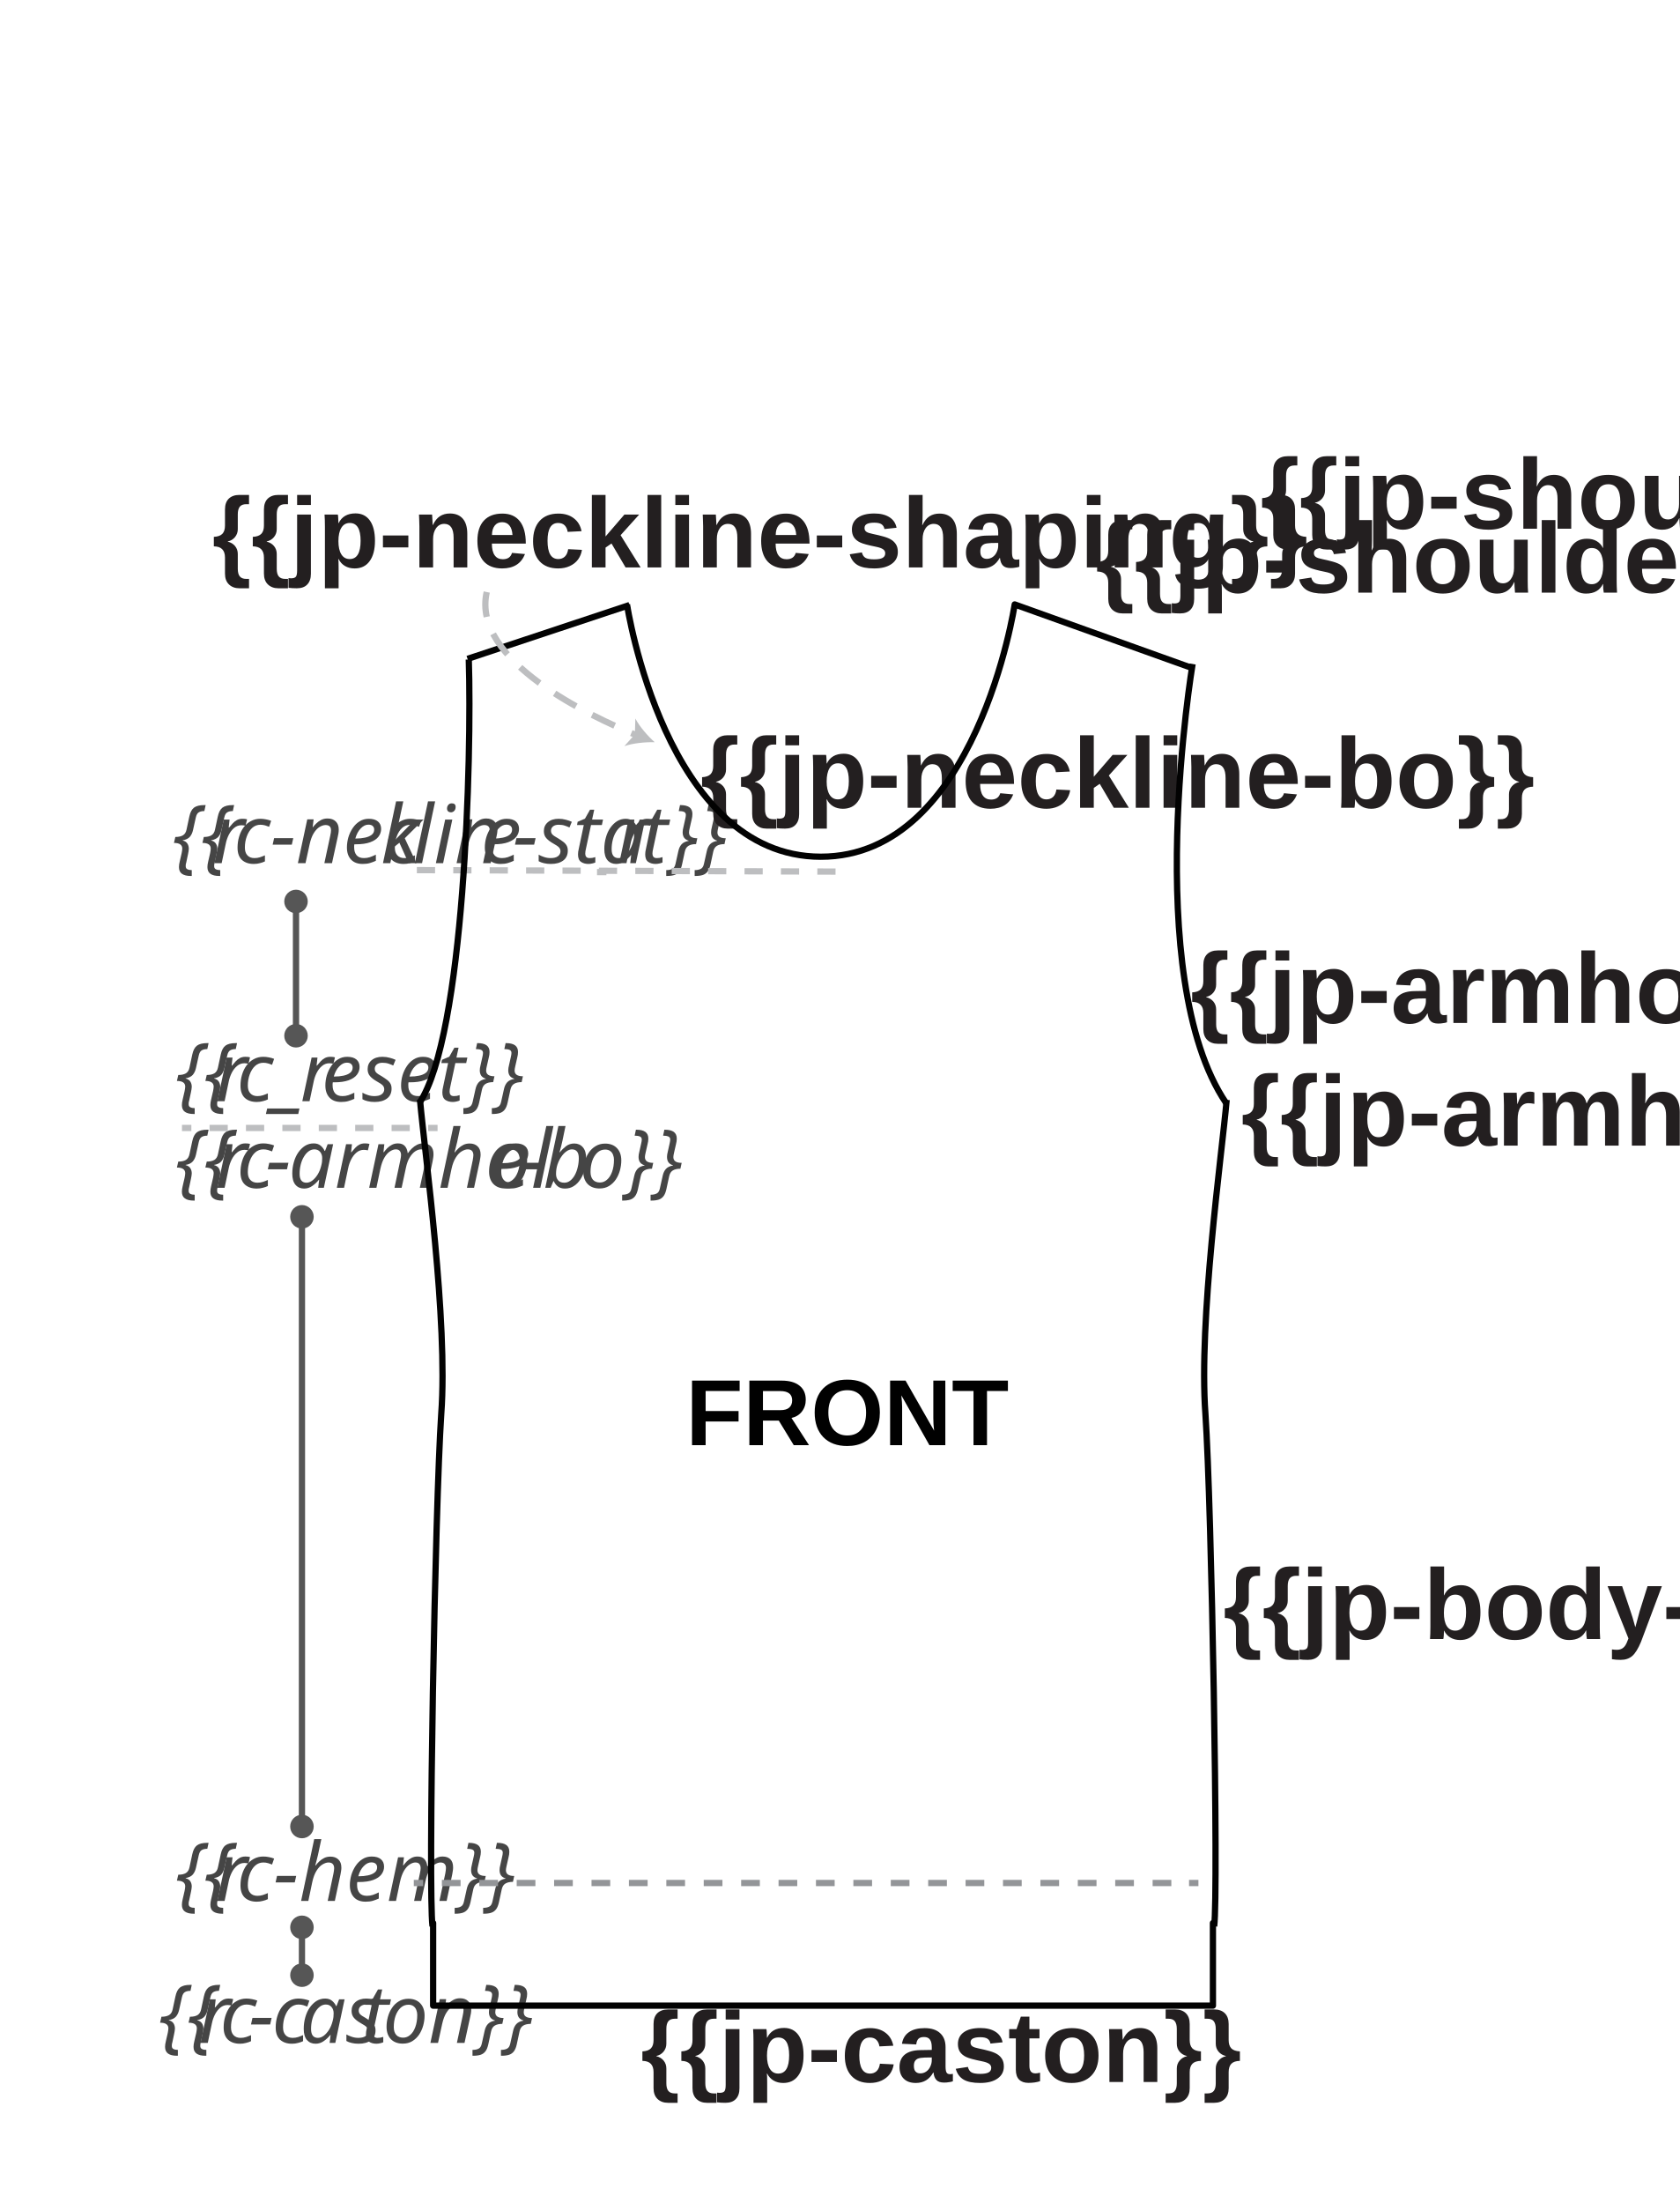
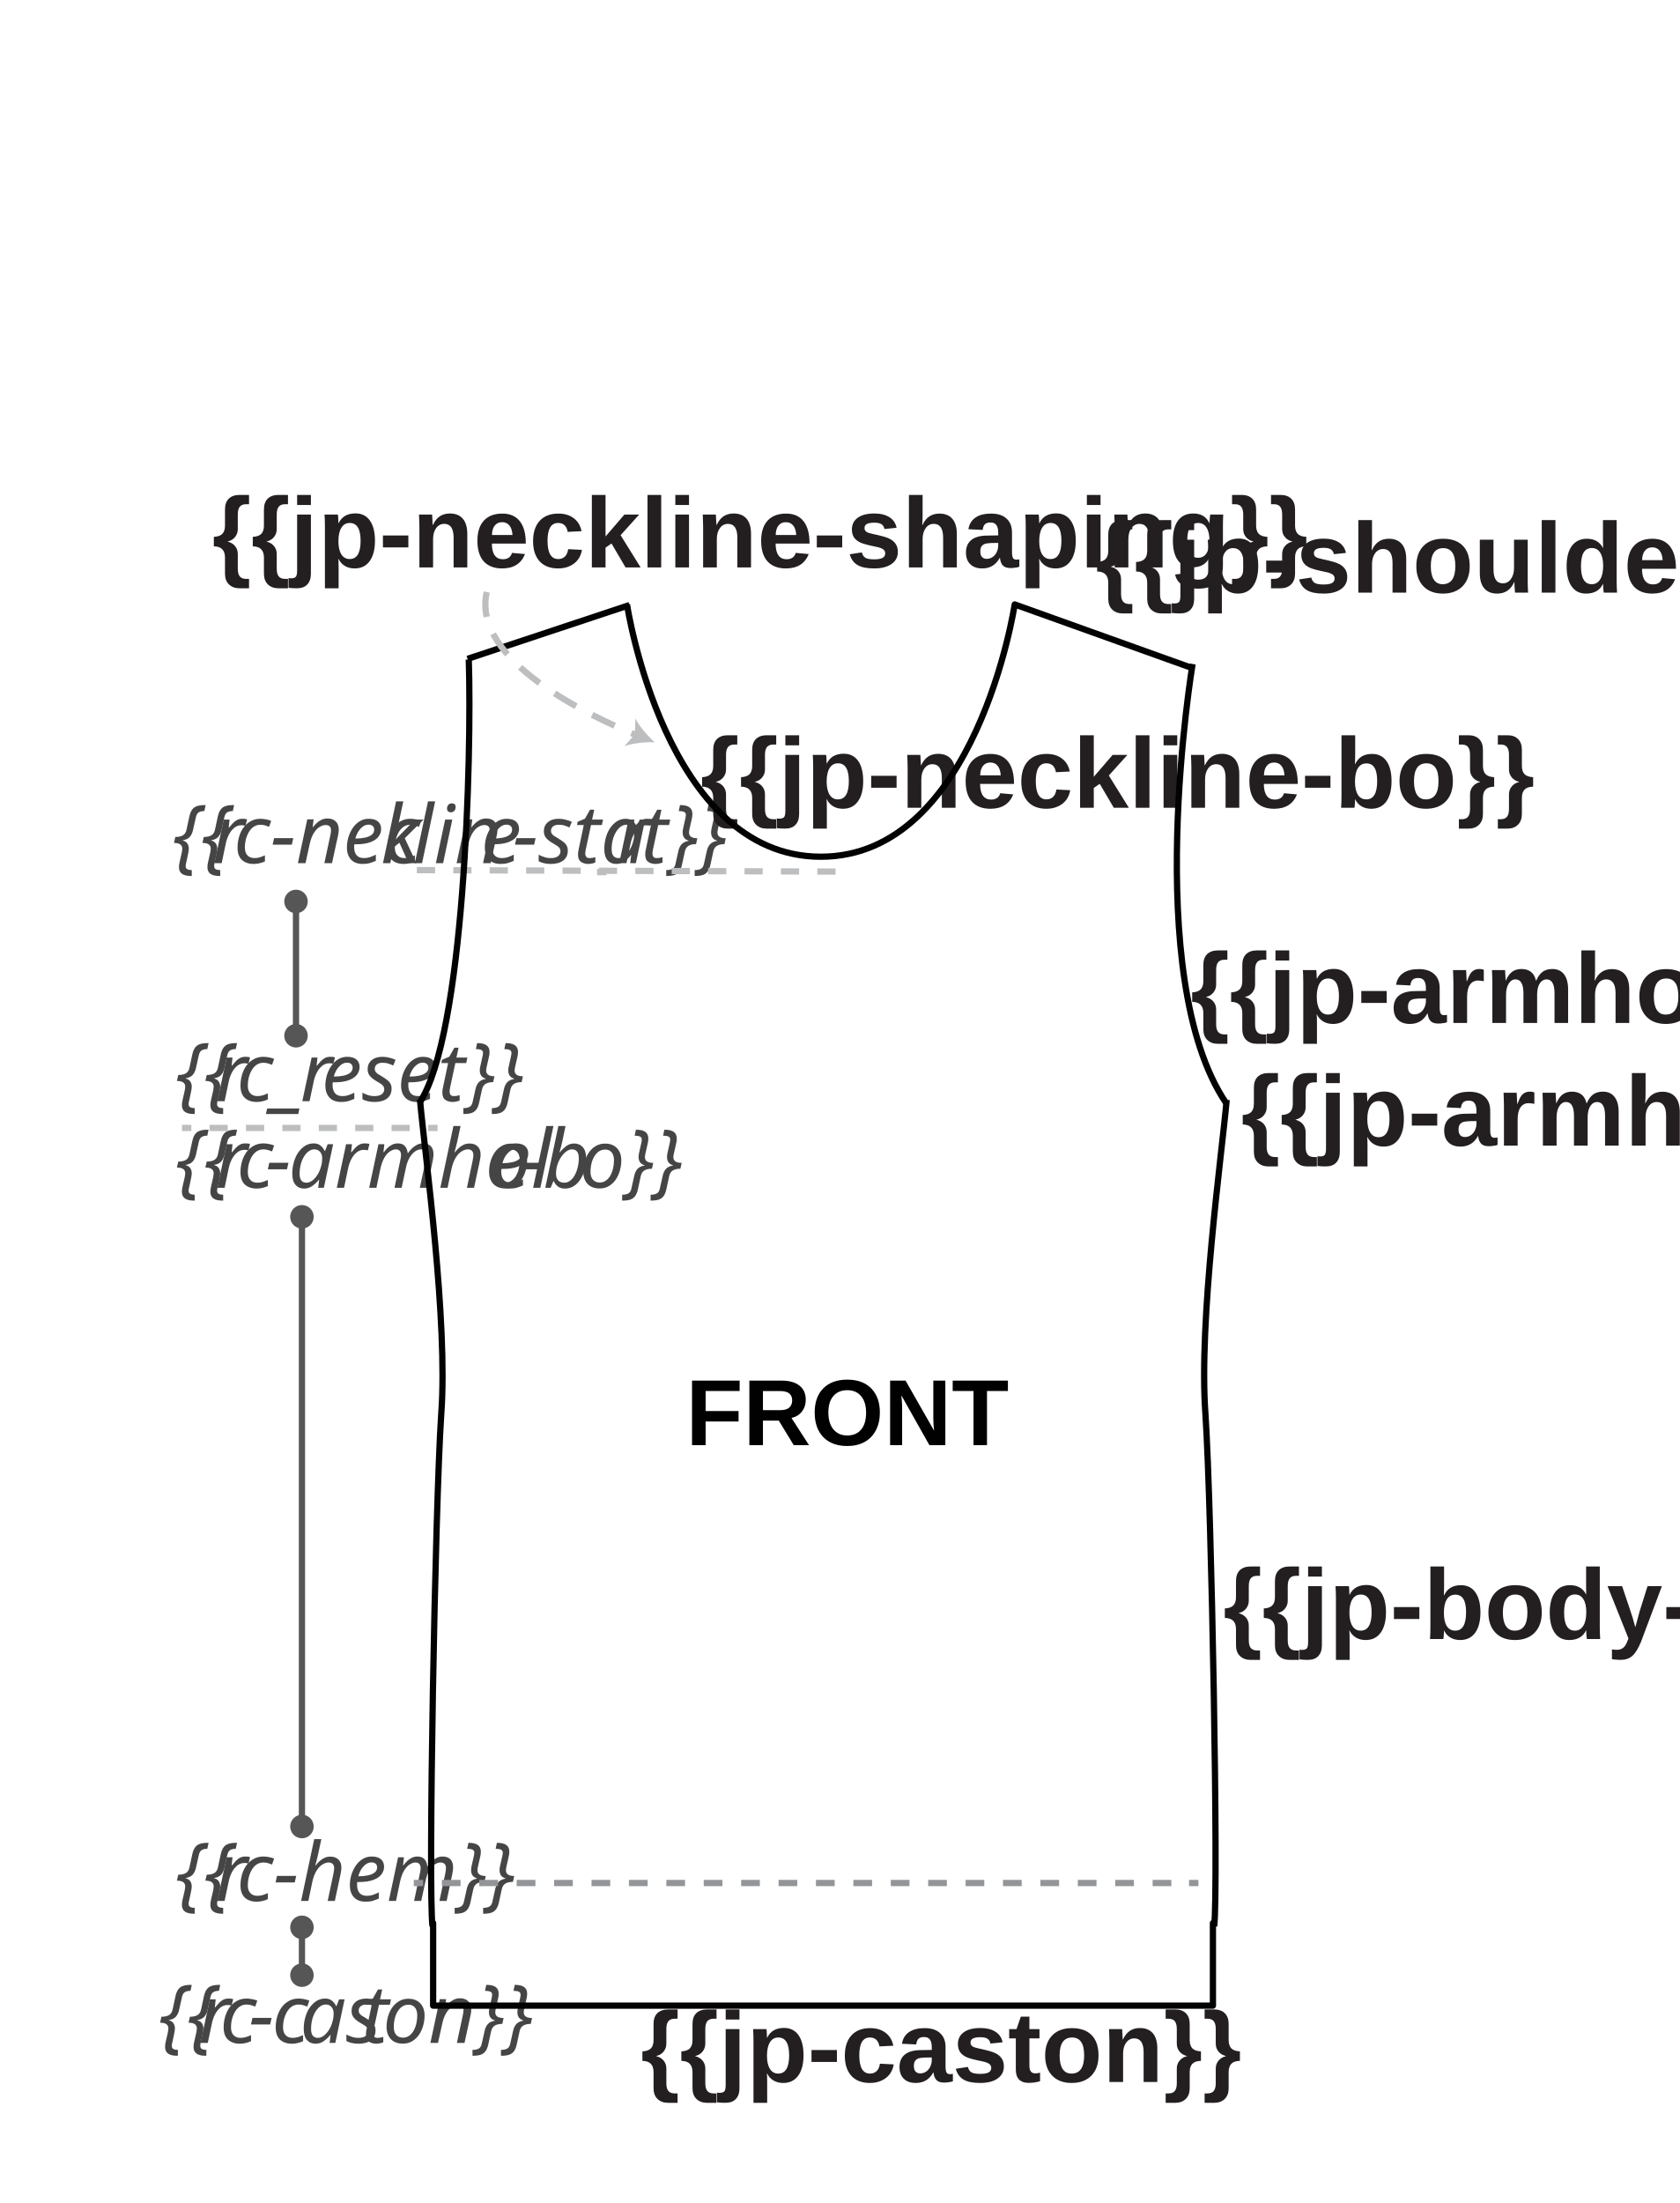
<svg xmlns="http://www.w3.org/2000/svg" id="Layer_1" width="268.56" height="352.08" viewBox="0 0 268.56 352.08">
  <g id="back_japanese-notation-layer">
    <g id="japanese-overlay">
      <circle id="jp-shoulder" cx="192.53" cy="100.93" r="4.28" fill="none" />
      <circle id="jp-cast-on" cx="72.82" cy="331.83" r="4.28" fill="none" />
      <circle id="jp-side-shaping" cx="199.66" cy="252.49" r="4.28" fill="none" />
      <circle id="jp-armhole" cx="202.03" cy="176.47" r="4.28" fill="none" />
      <circle id="jp-armhole-shaping" cx="202.03" cy="152.24" r="4.28" fill="none" />
      <circle id="jp-neckline" cx="81.65" cy="61.14" r="4.28" fill="none" />
      <circle id="jp-neck-center" cx="134.39" cy="116.61" r="4.28" fill="none" />
      <circle id="jp-rows-neckine" cx="43.35" cy="137.47" r="4.28" fill="none" />
      <circle id="jp-rows-reset" cx="43.35" cy="172.19" r="4.28" fill="none" />
      <circle id="jp-rows-armhole-start" cx="43.35" cy="185.02" r="4.28" fill="none" />
      <circle id="jp-rows-hem" cx="43.35" cy="300.94" r="4.28" fill="none" />
      <circle id="jp-rows-cast-on" cx="43.82" cy="320.91" r="4.28" fill="none" />
    </g>
    <g isolation="isolate">
      <text transform="translate(102.43 332.74)" fill="#231f20" font-family="Arial-BoldMT, Arial" font-size="16" font-weight="700" isolation="isolate">
        <tspan x="0" y="0">{{jp-caston}}</tspan>
      </text>
    </g>
    <g isolation="isolate">
      <text transform="translate(25.45 326.5)" fill="#454545" font-family="MyriadPro-It, 'Myriad Pro'" font-size="13" font-style="italic" isolation="isolate">
        <tspan x="0" y="0">{{</tspan>
      </text>
      <text transform="translate(31.7 326.5)" fill="#454545" font-family="MyriadPro-It, 'Myriad Pro'" font-size="13" font-style="italic" isolation="isolate">
        <tspan x="0" y="0">r</tspan>
      </text>
      <text transform="translate(35.13 326.5)" fill="#454545" font-family="MyriadPro-It, 'Myriad Pro'" font-size="13" font-style="italic" isolation="isolate">
        <tspan x="0" y="0">c</tspan>
      </text>
      <text transform="translate(39.78 326.5)" fill="#454545" font-family="MyriadPro-It, 'Myriad Pro'" font-size="13" font-style="italic" isolation="isolate" letter-spacing=".03em">
        <tspan x="0" y="0">-</tspan>
      </text>
      <text transform="translate(43.45 326.5)" fill="#454545" font-family="MyriadPro-It, 'Myriad Pro'" font-size="13" font-style="italic" isolation="isolate" letter-spacing="-.02em">
        <tspan x="0" y="0">c</tspan>
      </text>
      <text transform="translate(47.93 326.5)" fill="#454545" font-family="MyriadPro-It, 'Myriad Pro'" font-size="13" font-style="italic" isolation="isolate">
        <tspan x="0" y="0">as</tspan>
      </text>
      <text transform="translate(57.77 326.5)" fill="#454545" font-family="MyriadPro-It, 'Myriad Pro'" font-size="13" font-style="italic" isolation="isolate">
        <tspan x="0" y="0">t</tspan>
      </text>
      <text transform="translate(61.17 326.5)" fill="#454545" font-family="MyriadPro-It, 'Myriad Pro'" font-size="13" font-style="italic" isolation="isolate">
        <tspan x="0" y="0">on}}</tspan>
      </text>
    </g>
    <g isolation="isolate">
      <text transform="translate(28.14 303.8)" fill="#454545" font-family="MyriadPro-It, 'Myriad Pro'" font-size="13" font-style="italic" isolation="isolate">
        <tspan x="0" y="0">{{</tspan>
      </text>
      <text transform="translate(34.39 303.8)" fill="#454545" font-family="MyriadPro-It, 'Myriad Pro'" font-size="13" font-style="italic" isolation="isolate">
        <tspan x="0" y="0">r</tspan>
      </text>
      <text transform="translate(37.82 303.8)" fill="#454545" font-family="MyriadPro-It, 'Myriad Pro'" font-size="13" font-style="italic" isolation="isolate">
        <tspan x="0" y="0">c-hem}}</tspan>
      </text>
    </g>
    <g isolation="isolate">
      <text transform="translate(27.67 137.95)" fill="#454545" font-family="MyriadPro-It, 'Myriad Pro'" font-size="13" font-style="italic" isolation="isolate">
        <tspan x="0" y="0">{{</tspan>
      </text>
      <text transform="translate(33.92 137.95)" fill="#454545" font-family="MyriadPro-It, 'Myriad Pro'" font-size="13" font-style="italic" isolation="isolate">
        <tspan x="0" y="0">r</tspan>
      </text>
      <text transform="translate(37.35 137.95)" fill="#454545" font-family="MyriadPro-It, 'Myriad Pro'" font-size="13" font-style="italic" isolation="isolate">
        <tspan x="0" y="0">c-nec</tspan>
      </text>
      <text transform="translate(60.88 137.95)" fill="#454545" font-family="MyriadPro-It, 'Myriad Pro'" font-size="13" font-style="italic" isolation="isolate">
        <tspan x="0" y="0">k</tspan>
      </text>
      <text transform="translate(65.97 137.95)" fill="#454545" font-family="MyriadPro-It, 'Myriad Pro'" font-size="13" font-style="italic" isolation="isolate">
        <tspan x="0" y="0">lin</tspan>
      </text>
      <text transform="translate(76.88 137.95)" fill="#454545" font-family="MyriadPro-It, 'Myriad Pro'" font-size="13" font-style="italic" isolation="isolate">
        <tspan x="0" y="0">e</tspan>
      </text>
      <text transform="translate(81.98 137.95)" fill="#454545" font-family="MyriadPro-It, 'Myriad Pro'" font-size="13" font-style="italic" isolation="isolate">
        <tspan x="0" y="0">-sta</tspan>
      </text>
      <text transform="translate(98.63 137.95)" fill="#454545" font-family="MyriadPro-It, 'Myriad Pro'" font-size="13" font-style="italic" isolation="isolate" letter-spacing=".03em">
        <tspan x="0" y="0">r</tspan>
      </text>
      <text transform="translate(102.41 137.95)" fill="#454545" font-family="MyriadPro-It, 'Myriad Pro'" font-size="13" font-style="italic" isolation="isolate">
        <tspan x="0" y="0">t}}</tspan>
      </text>
    </g>
    <g isolation="isolate">
      <text transform="translate(28.14 189.83)" fill="#454545" font-family="MyriadPro-It, 'Myriad Pro'" font-size="13" font-style="italic" isolation="isolate">
        <tspan x="0" y="0">{{</tspan>
      </text>
      <text transform="translate(34.39 189.83)" fill="#454545" font-family="MyriadPro-It, 'Myriad Pro'" font-size="13" font-style="italic" isolation="isolate">
        <tspan x="0" y="0">r</tspan>
      </text>
      <text transform="translate(37.82 189.83)" fill="#454545" font-family="MyriadPro-It, 'Myriad Pro'" font-size="13" font-style="italic" isolation="isolate">
        <tspan x="0" y="0">c</tspan>
      </text>
      <text transform="translate(42.47 189.83)" fill="#454545" font-family="MyriadPro-It, 'Myriad Pro'" font-size="13" font-style="italic" isolation="isolate" letter-spacing=".02em">
        <tspan x="0" y="0">-</tspan>
      </text>
      <text transform="translate(46.1 189.83)" fill="#454545" font-family="MyriadPro-It, 'Myriad Pro'" font-size="13" font-style="italic" isolation="isolate">
        <tspan x="0" y="0">armhol</tspan>
      </text>
      <text transform="translate(78.35 189.83)" fill="#454545" font-family="MyriadPro-It, 'Myriad Pro'" font-size="13" font-style="italic" isolation="isolate">
        <tspan x="0" y="0">e</tspan>
      </text>
      <text transform="translate(83.45 189.83)" fill="#454545" font-family="MyriadPro-It, 'Myriad Pro'" font-size="13" font-style="italic" isolation="isolate">
        <tspan x="0" y="0">-</tspan>
      </text>
      <text transform="translate(86.81 189.83)" fill="#454545" font-family="MyriadPro-It, 'Myriad Pro'" font-size="13" font-style="italic" isolation="isolate">
        <tspan x="0" y="0">b</tspan>
      </text>
      <text transform="translate(92.62 189.83)" fill="#454545" font-family="MyriadPro-It, 'Myriad Pro'" font-size="13" font-style="italic" isolation="isolate">
        <tspan x="0" y="0">o}}</tspan>
      </text>
    </g>
    <g isolation="isolate">
      <text transform="translate(28.14 175.99)" fill="#454545" font-family="MyriadPro-It, 'Myriad Pro'" font-size="13" font-style="italic" isolation="isolate">
        <tspan x="0" y="0">{{</tspan>
      </text>
      <text transform="translate(34.39 175.99)" fill="#454545" font-family="MyriadPro-It, 'Myriad Pro'" font-size="13" font-style="italic" isolation="isolate">
        <tspan x="0" y="0">r</tspan>
      </text>
      <text transform="translate(37.82 175.99)" fill="#454545" font-family="MyriadPro-It, 'Myriad Pro'" font-size="13" font-style="italic" isolation="isolate">
        <tspan x="0" y="0">c_</tspan>
      </text>
      <text transform="translate(47.97 175.99)" fill="#454545" font-family="MyriadPro-It, 'Myriad Pro'" font-size="13" font-style="italic" isolation="isolate">
        <tspan x="0" y="0">r</tspan>
      </text>
      <text transform="translate(51.39 175.99)" fill="#454545" font-family="MyriadPro-It, 'Myriad Pro'" font-size="13" font-style="italic" isolation="isolate">
        <tspan x="0" y="0">eset}}</tspan>
      </text>
    </g>
    <g isolation="isolate">
      <text transform="translate(190.32 163.49)" fill="#231f20" font-family="Arial-BoldMT, Arial" font-size="16" font-weight="700" isolation="isolate">
        <tspan x="0" y="0">{{jp-armhole-shaping}}</tspan>
      </text>
    </g>
    <g isolation="isolate">
      <text transform="translate(33.92 90.69)" fill="#231f20" font-family="Arial-BoldMT, Arial" font-size="16" font-weight="700" isolation="isolate">
        <tspan x="0" y="0">{{jp-neckline-shaping}}</tspan>
      </text>
    </g>
    <line x1="66.15" y1="300.94" x2="67.65" y2="300.94" fill="none" stroke="#939598" stroke-miterlimit="10" stroke-width="1" />
    <line x1="70.64" y1="300.94" x2="188.58" y2="300.94" fill="none" stroke="#939598" stroke-dasharray="2.99 2.99" stroke-miterlimit="10" stroke-width="1" />
    <line x1="190.08" y1="300.94" x2="191.58" y2="300.94" fill="none" stroke="#939598" stroke-miterlimit="10" stroke-width="1" />
    <line x1="29.09" y1="180.27" x2="30.59" y2="180.27" fill="none" stroke="#bdbec0" stroke-miterlimit="10" stroke-width="1" />
    <line x1="33.5" y1="180.27" x2="67" y2="180.27" fill="none" stroke="#bdbec0" stroke-dasharray="2.91 2.91" stroke-miterlimit="10" stroke-width="1" />
    <line x1="68.45" y1="180.27" x2="69.95" y2="180.27" fill="none" stroke="#bdbec0" stroke-miterlimit="10" stroke-width="1" />
    <line x1="66.64" y1="139.06" x2="134.37" y2="139.3" fill="none" stroke="#bdbec0" stroke-dasharray="2.91 2.91" stroke-miterlimit="10" stroke-width="1" />
    <line x1="95.44" y1="139.38" x2="96.94" y2="139.38" fill="none" stroke="#bdbec0" stroke-miterlimit="10" stroke-width="1" />
    <line x1="47.32" y1="143.98" x2="47.32" y2="165.62" fill="none" stroke="#565656" stroke-miterlimit="4" stroke-width="1" />
    <circle cx="47.32" cy="144.07" r="1.88" fill="#565656" />
    <path d="M45.44,165.53c0,1.04.84,1.88,1.88,1.88s1.88-.84,1.88-1.88-.84-1.88-1.88-1.88-1.88.84-1.88,1.88Z" fill="#565656" />
    <line x1="48.27" y1="194.37" x2="48.27" y2="292.01" fill="none" stroke="#565656" stroke-miterlimit="4" stroke-width="1" />
    <circle cx="48.27" cy="194.47" r="1.88" fill="#565656" />
    <circle cx="48.27" cy="291.91" r="1.88" fill="#565656" />
    <line x1="48.27" y1="307.93" x2="48.27" y2="315.76" fill="none" stroke="#565656" stroke-miterlimit="4" stroke-width="1" />
    <path d="M46.39,308.02c0-1.04.84-1.88,1.88-1.88s1.88.84,1.88,1.88-.84,1.88-1.88,1.88-1.88-.84-1.88-1.88Z" fill="#565656" />
    <circle cx="48.27" cy="315.67" r="1.88" fill="#565656" />
    <g isolation="isolate">
      <text transform="translate(198.4 183.09)" fill="#231f20" font-family="Arial-BoldMT, Arial" font-size="16" font-weight="700" isolation="isolate">
        <tspan x="0" y="0">{{jp-armhole-bo}}</tspan>
      </text>
    </g>
    <g isolation="isolate">
      <text transform="translate(195.54 261.95)" fill="#231f20" font-family="Arial-BoldMT, Arial" font-size="16" font-weight="700" isolation="isolate">
        <tspan x="0" y="0">{{jp-body-rows}}</tspan>
      </text>
    </g>
    <g isolation="isolate">
      <text transform="translate(175.12 94.71)" fill="#231f20" font-family="Arial-BoldMT, Arial" font-size="16" font-weight="700" isolation="isolate">
        <tspan x="0" y="0">{{jp-shoulder-shaping}}</tspan>
      </text>
    </g>
    <g isolation="isolate">
-       <text transform="translate(201.5 84.5)" fill="#231f20" font-family="Arial-BoldMT, Arial" font-size="16" font-weight="700" isolation="isolate">
-         <tspan x="0" y="0">{{jp-shoulder-stitches}}</tspan>
-       </text>
-     </g>
-     <g isolation="isolate">
      <text transform="translate(111.97 129.1)" fill="#231f20" font-family="Arial-BoldMT, Arial" font-size="16" font-weight="700" isolation="isolate">
        <tspan x="0" y="0">{{jp-neckline-bo}}</tspan>
      </text>
    </g>
  </g>
  <g id="round_body_only">
    <g id="back">
      <polyline points="69.24 307.34 69.24 320.54 193.9 320.54 193.9 307.34" fill="none" stroke="#020202" stroke-linecap="round" stroke-linejoin="round" stroke-width="1" />
      <path d="M67.14,175.78c.8,8.9,4.5,35.29,3.4,50.19-1,14.9-2.1,76.28-1.4,81.88" fill="none" stroke="#020202" stroke-miterlimit="4" stroke-width="1" />
      <path d="M196.1,175.78c-.8,8.9-4.5,35.29-3.4,50.19,1,14.9,2.1,76.28,1.4,81.88" fill="none" stroke="#020202" stroke-miterlimit="4" stroke-width="1" />
      <path d="M74.94,105.4c.5,15.6-.7,60.18-7.9,70.88" fill="none" stroke="#020202" stroke-linejoin="round" stroke-width="1" />
      <path d="M190.65,106.12s-8.35,49.87,5.35,70.16" fill="none" stroke="#020202" stroke-linejoin="round" stroke-width="1" />
      <path d="M100.23,96.6s6.1,40.32,30.99,40.32,30.99-40.32,30.99-40.32l28.19,10.1" fill="none" stroke="#020202" stroke-linejoin="round" stroke-width="1" />
    </g>
    <line x1="74.74" y1="105.3" x2="100.63" y2="96.7" fill="none" stroke="#020202" stroke-linejoin="round" stroke-width="1" />
    <g isolation="isolate">
      <g isolation="isolate">
        <g isolation="isolate">
          <g isolation="isolate">
            <g isolation="isolate">
              <g isolation="isolate">
                <g isolation="isolate">
                  <g isolation="isolate">
                    <text transform="translate(109.63 230.96)" fill="#010101" font-family="Arial-BoldMT, Arial" font-size="15" font-weight="700" isolation="isolate">
                      <tspan x="0" y="0">FRONT</tspan>
                    </text>
                  </g>
                </g>
              </g>
            </g>
          </g>
        </g>
      </g>
    </g>
  </g>
  <path d="M77.81,94.62c-2.5,10.97,16.66,19.91,24.04,22.92" fill="none" stroke="#bdbec0" stroke-dasharray="4 2.91" stroke-miterlimit="10" stroke-width="1" />
  <path d="M104.66,118.62c-1.51-.04-3.48.15-4.85.63l1.68-1.89.08-2.53c.66,1.29,1.97,2.78,3.09,3.79Z" fill="#bdbec0" />
</svg>
